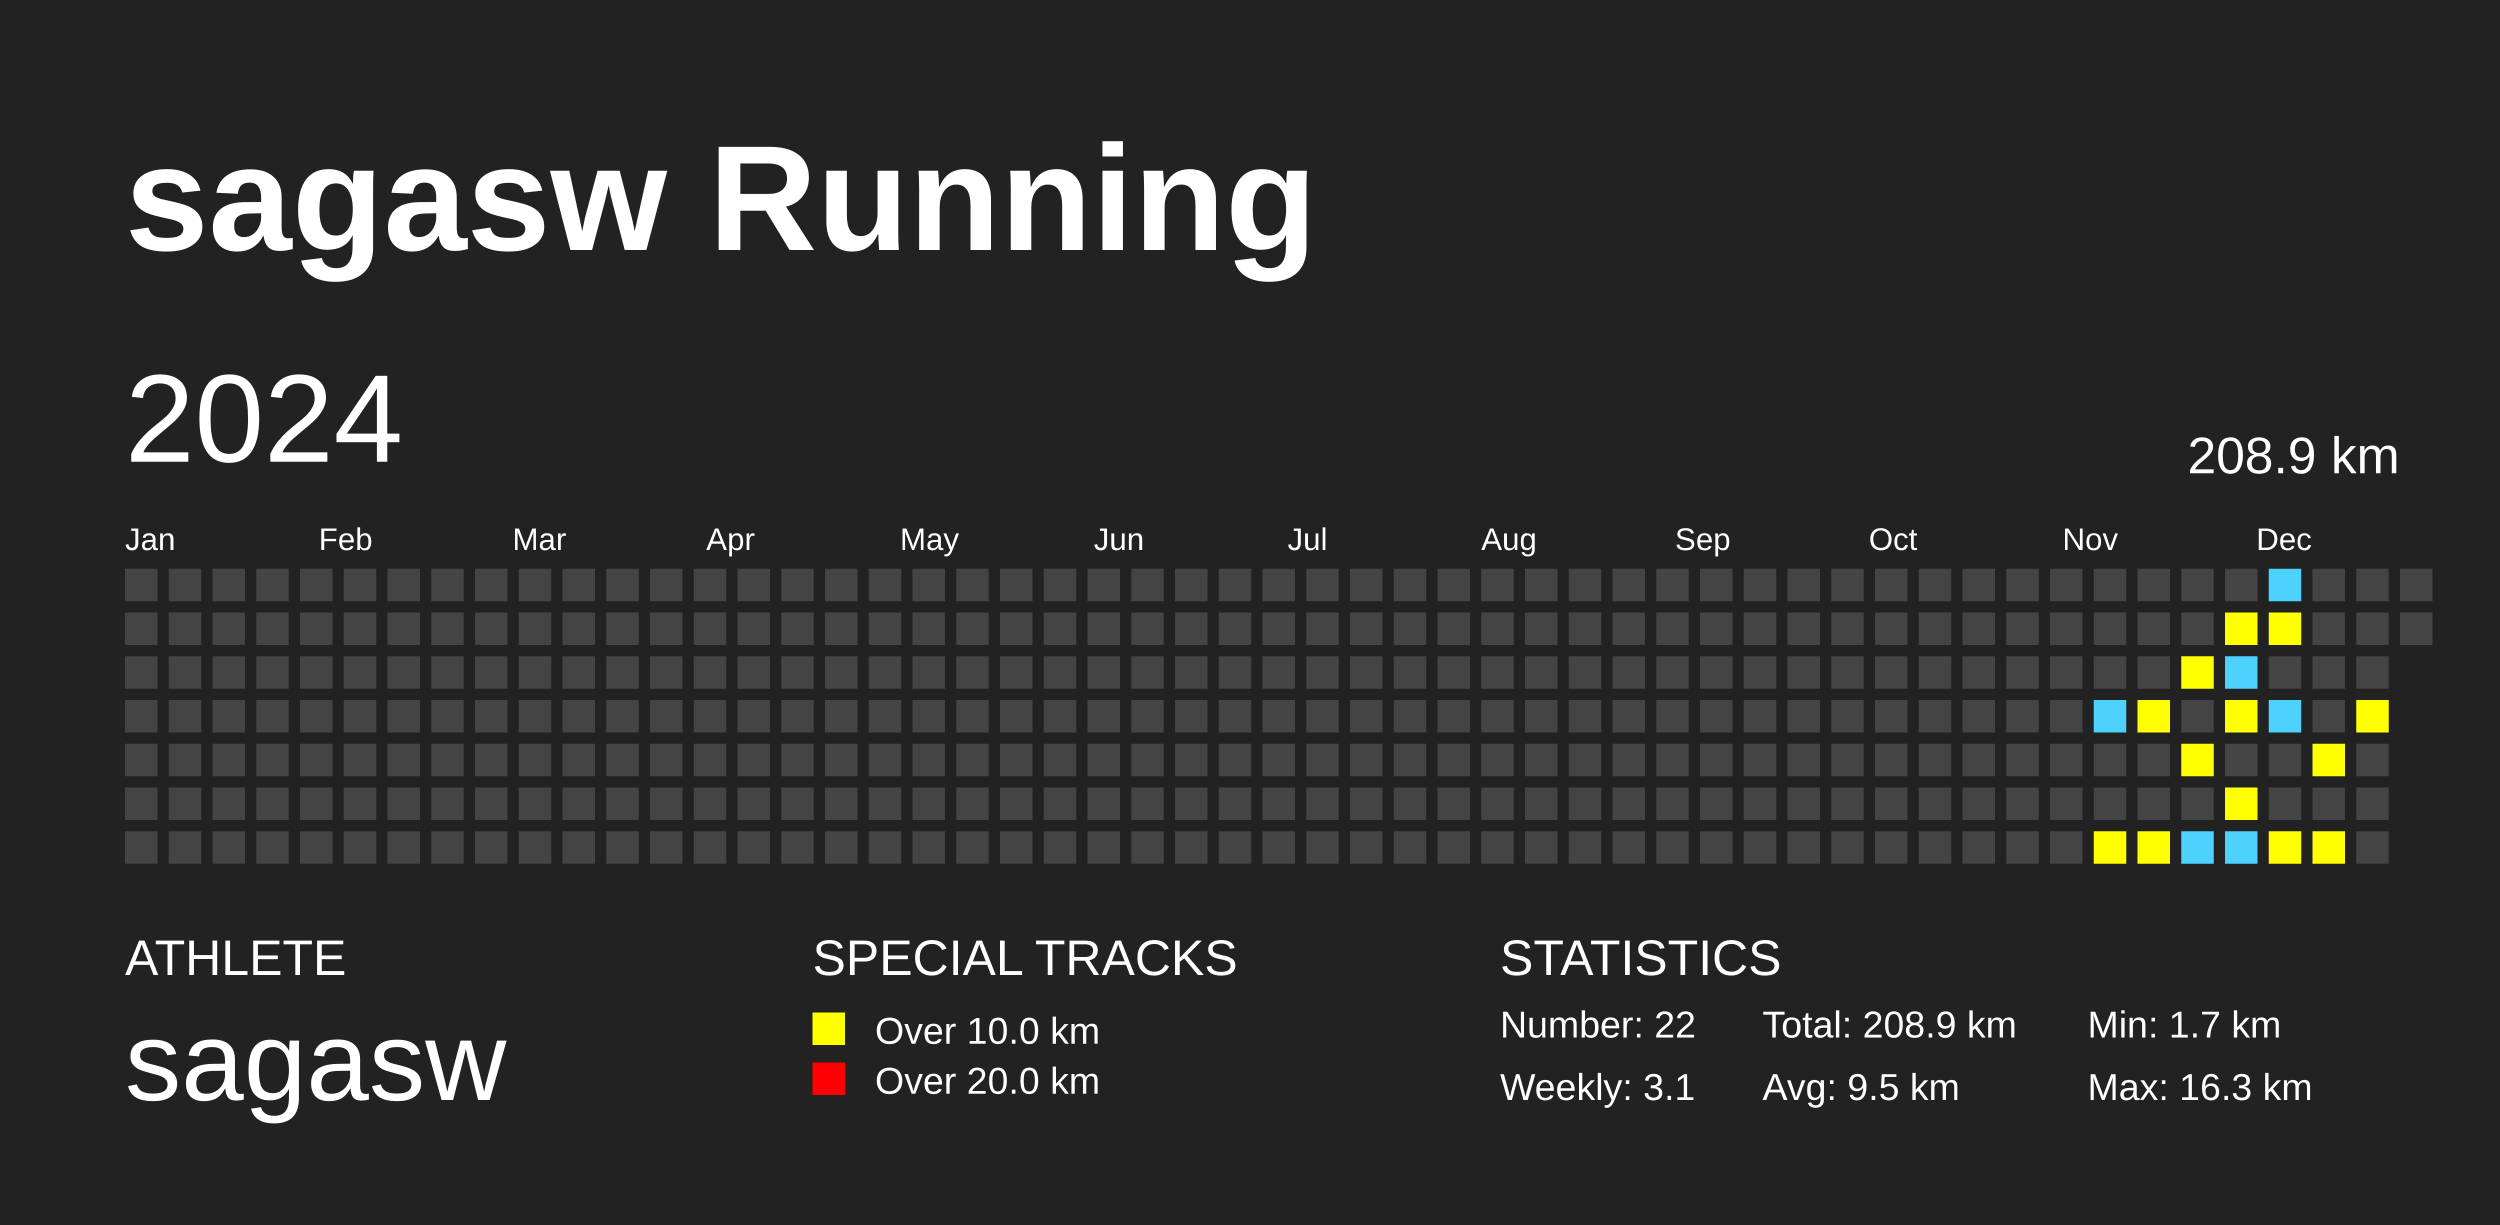
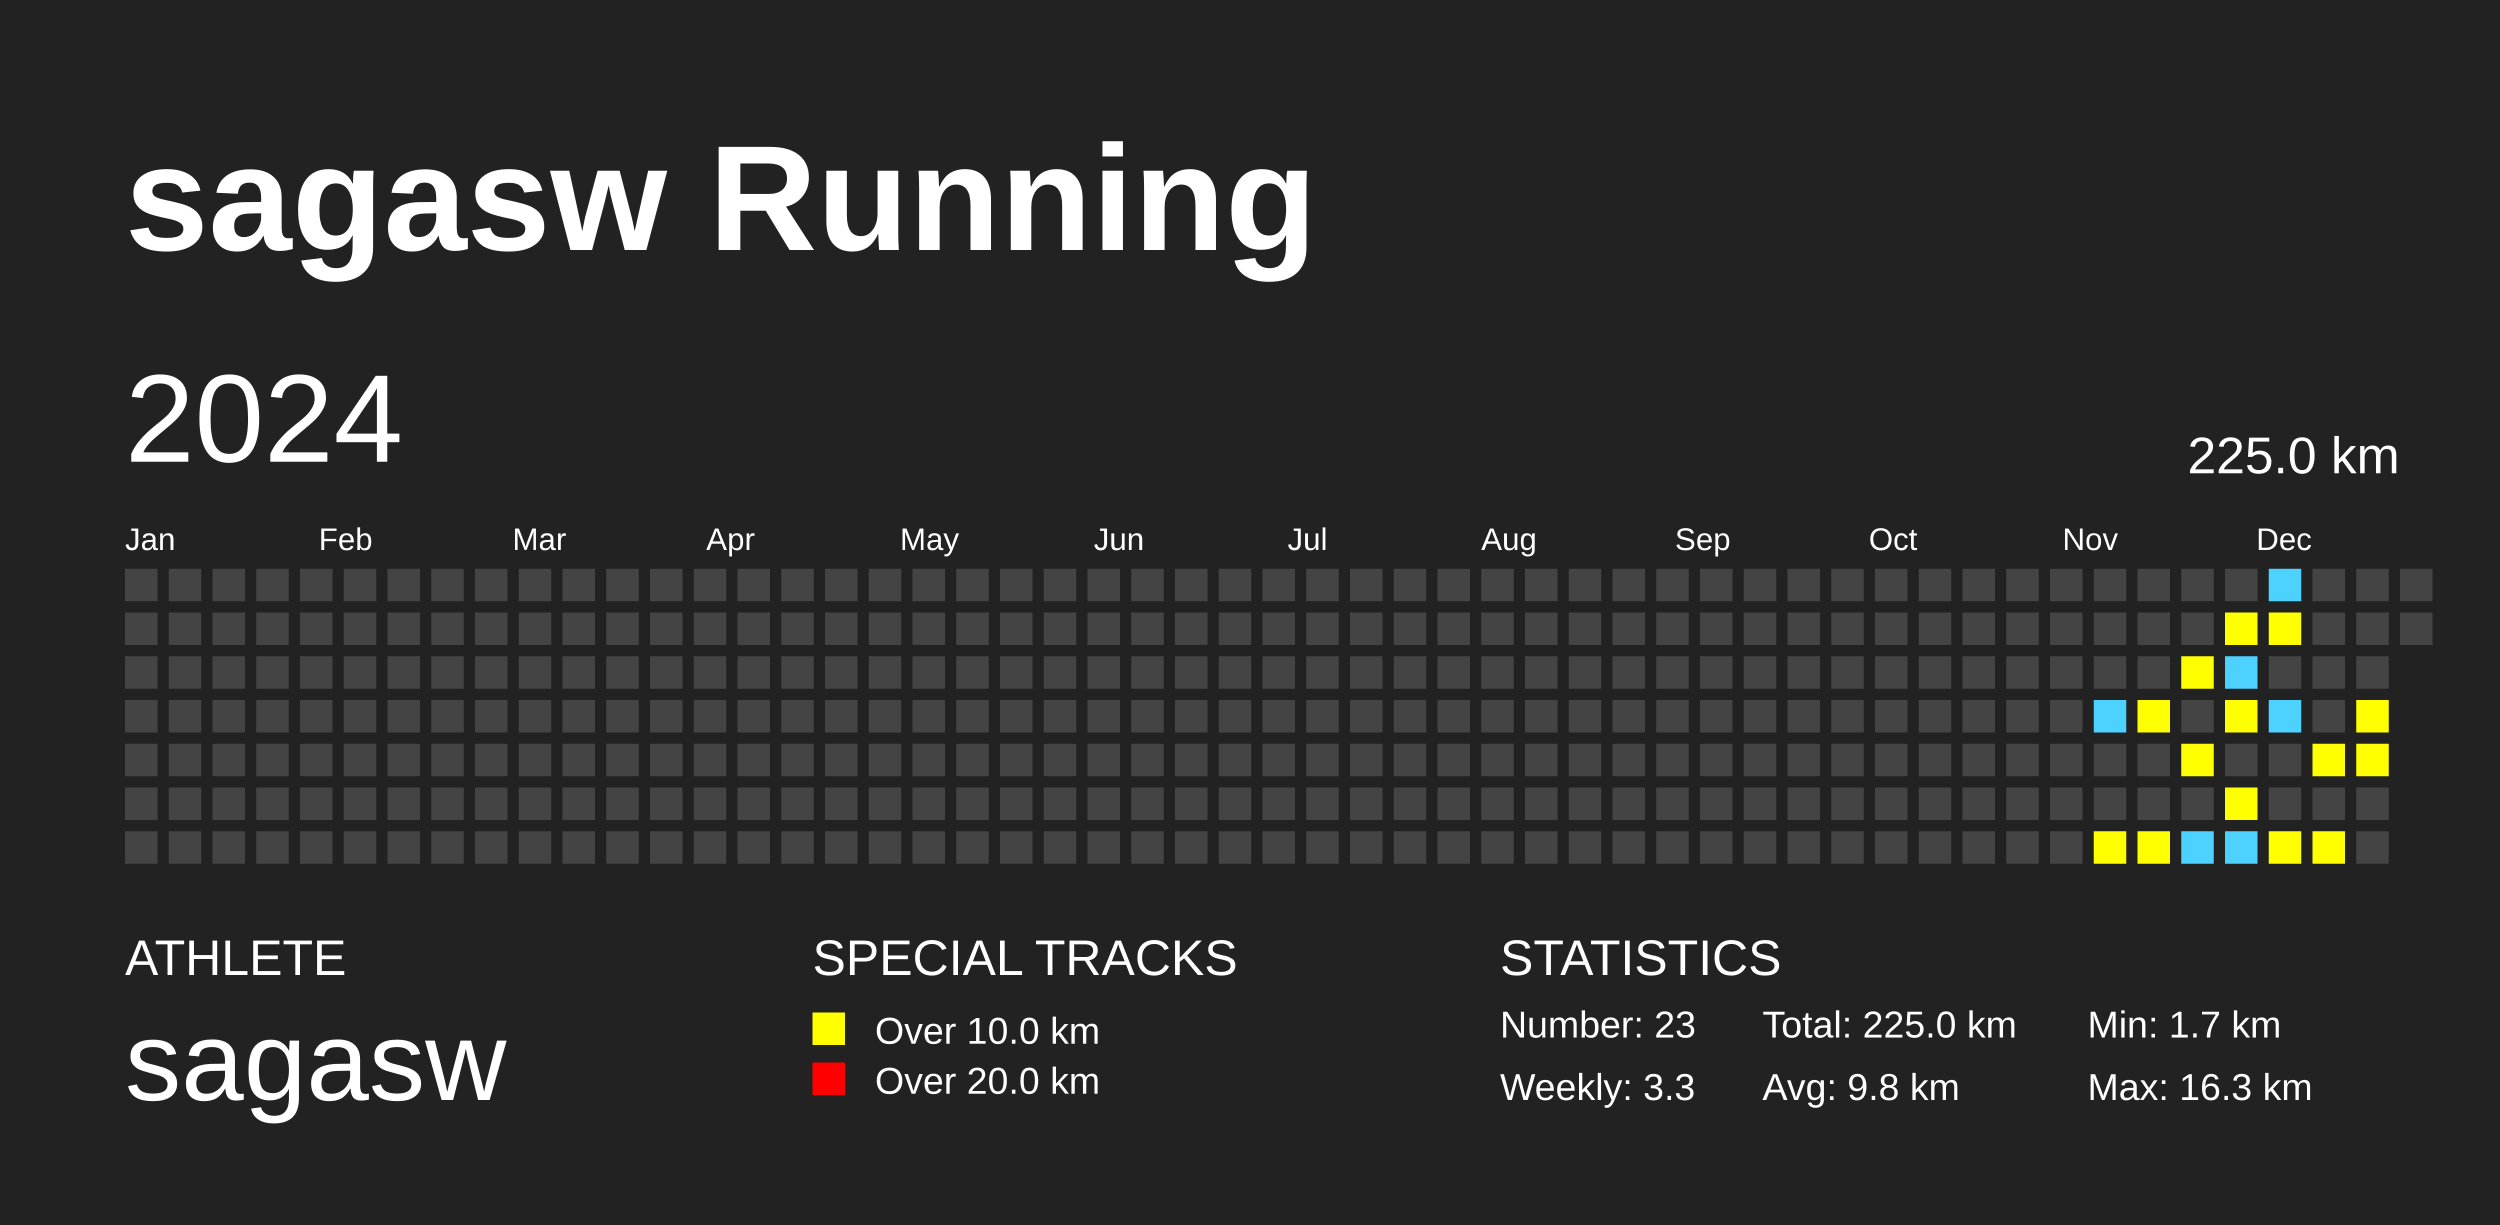
<svg xmlns="http://www.w3.org/2000/svg" baseProfile="full" height="98mm" version="1.1" viewBox="0,0,200,98" width="200mm">
  <defs />
  <rect fill="#222222" height="98" width="200" x="0" y="0" />
  <text fill="#FFFFFF" style="font-size:12px; font-family:Arial; font-weight:bold;" x="10" y="20">sagasw Running</text>
  <text fill="#FFFFFF" style="font-size:4px; font-family:Arial" x="10" y="78">ATHLETE</text>
  <text fill="#FFFFFF" style="font-size:9px; font-family:Arial" x="10" y="88">sagasw</text>
  <text fill="#FFFFFF" style="font-size:4px; font-family:Arial" x="65" y="78">SPECIAL TRACKS</text>
  <rect fill="yellow" height="2.6" width="2.6" x="65" y="81" />
  <text fill="#FFFFFF" style="font-size:3px; font-family:Arial" x="70" y="83.5">Over 10.0 km</text>
  <rect fill="red" height="2.6" width="2.6" x="65" y="85" />
  <text fill="#FFFFFF" style="font-size:3px; font-family:Arial" x="70" y="87.5">Over 20.0 km</text>
  <text fill="#FFFFFF" style="font-size:4px; font-family:Arial" x="120" y="78">STATISTICS</text>
-   <text fill="#FFFFFF" style="font-size:3px; font-family:Arial" x="120" y="83">Number: 22</text>
-   <text fill="#FFFFFF" style="font-size:3px; font-family:Arial" x="120" y="88">Weekly: 3.1</text>
-   <text fill="#FFFFFF" style="font-size:3px; font-family:Arial" x="141" y="83">Total: 208.9 km</text>
-   <text fill="#FFFFFF" style="font-size:3px; font-family:Arial" x="141" y="88">Avg: 9.5 km</text>
+   <text fill="#FFFFFF" style="font-size:3px; font-family:Arial" x="120" y="83">Number: 23</text>
+   <text fill="#FFFFFF" style="font-size:3px; font-family:Arial" x="120" y="88">Weekly: 3.3</text>
+   <text fill="#FFFFFF" style="font-size:3px; font-family:Arial" x="141" y="83">Total: 225.0 km</text>
+   <text fill="#FFFFFF" style="font-size:3px; font-family:Arial" x="141" y="88">Avg: 9.8 km</text>
  <text fill="#FFFFFF" style="font-size:3px; font-family:Arial" x="167" y="83">Min: 1.7 km</text>
  <text fill="#FFFFFF" style="font-size:3px; font-family:Arial" x="167" y="88">Max: 16.3 km</text>
  <text dominant-baseline="hanging" fill="#FFFFFF" style="font-size:10.0px; font-family:Arial;" x="10" y="30">2024</text>
-   <text dominant-baseline="hanging" fill="#FFFFFF" style="font-size:4.125px; font-family:Arial;" x="175" y="35">208.9 km</text>
+   <text dominant-baseline="hanging" fill="#FFFFFF" style="font-size:4.125px; font-family:Arial;" x="175" y="35">225.0 km</text>
  <text fill="#FFFFFF" style="font-size:2.5px; font-family:Arial" x="10.0" y="44">Jan</text>
  <text fill="#FFFFFF" style="font-size:2.5px; font-family:Arial" x="25.5" y="44">Feb</text>
  <text fill="#FFFFFF" style="font-size:2.5px; font-family:Arial" x="41.0" y="44">Mar</text>
  <text fill="#FFFFFF" style="font-size:2.5px; font-family:Arial" x="56.5" y="44">Apr</text>
  <text fill="#FFFFFF" style="font-size:2.5px; font-family:Arial" x="72.0" y="44">May</text>
  <text fill="#FFFFFF" style="font-size:2.5px; font-family:Arial" x="87.5" y="44">Jun</text>
  <text fill="#FFFFFF" style="font-size:2.5px; font-family:Arial" x="103.0" y="44">Jul</text>
  <text fill="#FFFFFF" style="font-size:2.5px; font-family:Arial" x="118.5" y="44">Aug</text>
  <text fill="#FFFFFF" style="font-size:2.5px; font-family:Arial" x="134.0" y="44">Sep</text>
  <text fill="#FFFFFF" style="font-size:2.5px; font-family:Arial" x="149.5" y="44">Oct</text>
  <text fill="#FFFFFF" style="font-size:2.5px; font-family:Arial" x="165.0" y="44">Nov</text>
  <text fill="#FFFFFF" style="font-size:2.5px; font-family:Arial" x="180.5" y="44">Dec</text>
  <rect fill="#444444" height="2.6" width="2.6" x="10.0" y="45.5" />
  <rect fill="#444444" height="2.6" width="2.6" x="10.0" y="49.0" />
  <rect fill="#444444" height="2.6" width="2.6" x="10.0" y="52.5" />
  <rect fill="#444444" height="2.6" width="2.6" x="10.0" y="56.0" />
  <rect fill="#444444" height="2.6" width="2.6" x="10.0" y="59.5" />
  <rect fill="#444444" height="2.6" width="2.6" x="10.0" y="63.0" />
  <rect fill="#444444" height="2.6" width="2.6" x="10.0" y="66.5" />
  <rect fill="#444444" height="2.6" width="2.6" x="13.5" y="45.5" />
  <rect fill="#444444" height="2.6" width="2.6" x="13.5" y="49.0" />
  <rect fill="#444444" height="2.6" width="2.6" x="13.5" y="52.5" />
  <rect fill="#444444" height="2.6" width="2.6" x="13.5" y="56.0" />
  <rect fill="#444444" height="2.6" width="2.6" x="13.5" y="59.5" />
  <rect fill="#444444" height="2.6" width="2.6" x="13.5" y="63.0" />
  <rect fill="#444444" height="2.6" width="2.6" x="13.5" y="66.5" />
  <rect fill="#444444" height="2.6" width="2.6" x="17.0" y="45.5" />
  <rect fill="#444444" height="2.6" width="2.6" x="17.0" y="49.0" />
  <rect fill="#444444" height="2.6" width="2.6" x="17.0" y="52.5" />
  <rect fill="#444444" height="2.6" width="2.6" x="17.0" y="56.0" />
  <rect fill="#444444" height="2.6" width="2.6" x="17.0" y="59.5" />
  <rect fill="#444444" height="2.6" width="2.6" x="17.0" y="63.0" />
  <rect fill="#444444" height="2.6" width="2.6" x="17.0" y="66.5" />
  <rect fill="#444444" height="2.6" width="2.6" x="20.5" y="45.5" />
  <rect fill="#444444" height="2.6" width="2.6" x="20.5" y="49.0" />
  <rect fill="#444444" height="2.6" width="2.6" x="20.5" y="52.5" />
  <rect fill="#444444" height="2.6" width="2.6" x="20.5" y="56.0" />
  <rect fill="#444444" height="2.6" width="2.6" x="20.5" y="59.5" />
  <rect fill="#444444" height="2.6" width="2.6" x="20.5" y="63.0" />
  <rect fill="#444444" height="2.6" width="2.6" x="20.5" y="66.5" />
  <rect fill="#444444" height="2.6" width="2.6" x="24.0" y="45.5" />
  <rect fill="#444444" height="2.6" width="2.6" x="24.0" y="49.0" />
  <rect fill="#444444" height="2.6" width="2.6" x="24.0" y="52.5" />
  <rect fill="#444444" height="2.6" width="2.6" x="24.0" y="56.0" />
  <rect fill="#444444" height="2.6" width="2.6" x="24.0" y="59.5" />
  <rect fill="#444444" height="2.6" width="2.6" x="24.0" y="63.0" />
  <rect fill="#444444" height="2.6" width="2.6" x="24.0" y="66.5" />
  <rect fill="#444444" height="2.6" width="2.6" x="27.5" y="45.5" />
  <rect fill="#444444" height="2.6" width="2.6" x="27.5" y="49.0" />
  <rect fill="#444444" height="2.6" width="2.6" x="27.5" y="52.5" />
  <rect fill="#444444" height="2.6" width="2.6" x="27.5" y="56.0" />
  <rect fill="#444444" height="2.6" width="2.6" x="27.5" y="59.5" />
  <rect fill="#444444" height="2.6" width="2.6" x="27.5" y="63.0" />
  <rect fill="#444444" height="2.6" width="2.6" x="27.5" y="66.5" />
  <rect fill="#444444" height="2.6" width="2.6" x="31.0" y="45.5" />
  <rect fill="#444444" height="2.6" width="2.6" x="31.0" y="49.0" />
  <rect fill="#444444" height="2.6" width="2.6" x="31.0" y="52.5" />
  <rect fill="#444444" height="2.6" width="2.6" x="31.0" y="56.0" />
  <rect fill="#444444" height="2.6" width="2.6" x="31.0" y="59.5" />
  <rect fill="#444444" height="2.6" width="2.6" x="31.0" y="63.0" />
  <rect fill="#444444" height="2.6" width="2.6" x="31.0" y="66.5" />
  <rect fill="#444444" height="2.6" width="2.6" x="34.5" y="45.5" />
  <rect fill="#444444" height="2.6" width="2.6" x="34.5" y="49.0" />
  <rect fill="#444444" height="2.6" width="2.6" x="34.5" y="52.5" />
  <rect fill="#444444" height="2.6" width="2.6" x="34.5" y="56.0" />
  <rect fill="#444444" height="2.6" width="2.6" x="34.5" y="59.5" />
  <rect fill="#444444" height="2.6" width="2.6" x="34.5" y="63.0" />
  <rect fill="#444444" height="2.6" width="2.6" x="34.5" y="66.5" />
  <rect fill="#444444" height="2.6" width="2.6" x="38.0" y="45.5" />
  <rect fill="#444444" height="2.6" width="2.6" x="38.0" y="49.0" />
  <rect fill="#444444" height="2.6" width="2.6" x="38.0" y="52.5" />
  <rect fill="#444444" height="2.6" width="2.6" x="38.0" y="56.0" />
  <rect fill="#444444" height="2.6" width="2.6" x="38.0" y="59.5" />
  <rect fill="#444444" height="2.6" width="2.6" x="38.0" y="63.0" />
  <rect fill="#444444" height="2.6" width="2.6" x="38.0" y="66.5" />
  <rect fill="#444444" height="2.6" width="2.6" x="41.5" y="45.5" />
  <rect fill="#444444" height="2.6" width="2.6" x="41.5" y="49.0" />
  <rect fill="#444444" height="2.6" width="2.6" x="41.5" y="52.5" />
  <rect fill="#444444" height="2.6" width="2.6" x="41.5" y="56.0" />
  <rect fill="#444444" height="2.6" width="2.6" x="41.5" y="59.5" />
  <rect fill="#444444" height="2.6" width="2.6" x="41.5" y="63.0" />
  <rect fill="#444444" height="2.6" width="2.6" x="41.5" y="66.5" />
  <rect fill="#444444" height="2.6" width="2.6" x="45.0" y="45.5" />
  <rect fill="#444444" height="2.6" width="2.6" x="45.0" y="49.0" />
  <rect fill="#444444" height="2.6" width="2.6" x="45.0" y="52.5" />
  <rect fill="#444444" height="2.6" width="2.6" x="45.0" y="56.0" />
  <rect fill="#444444" height="2.6" width="2.6" x="45.0" y="59.5" />
  <rect fill="#444444" height="2.6" width="2.6" x="45.0" y="63.0" />
  <rect fill="#444444" height="2.6" width="2.6" x="45.0" y="66.5" />
  <rect fill="#444444" height="2.6" width="2.6" x="48.5" y="45.5" />
  <rect fill="#444444" height="2.6" width="2.6" x="48.5" y="49.0" />
  <rect fill="#444444" height="2.6" width="2.6" x="48.5" y="52.5" />
  <rect fill="#444444" height="2.6" width="2.6" x="48.5" y="56.0" />
  <rect fill="#444444" height="2.6" width="2.6" x="48.5" y="59.5" />
  <rect fill="#444444" height="2.6" width="2.6" x="48.5" y="63.0" />
  <rect fill="#444444" height="2.6" width="2.6" x="48.5" y="66.5" />
  <rect fill="#444444" height="2.6" width="2.6" x="52.0" y="45.5" />
  <rect fill="#444444" height="2.6" width="2.6" x="52.0" y="49.0" />
  <rect fill="#444444" height="2.6" width="2.6" x="52.0" y="52.5" />
  <rect fill="#444444" height="2.6" width="2.6" x="52.0" y="56.0" />
  <rect fill="#444444" height="2.6" width="2.6" x="52.0" y="59.5" />
  <rect fill="#444444" height="2.6" width="2.6" x="52.0" y="63.0" />
  <rect fill="#444444" height="2.6" width="2.6" x="52.0" y="66.5" />
  <rect fill="#444444" height="2.6" width="2.6" x="55.5" y="45.5" />
  <rect fill="#444444" height="2.6" width="2.6" x="55.5" y="49.0" />
  <rect fill="#444444" height="2.6" width="2.6" x="55.5" y="52.5" />
  <rect fill="#444444" height="2.6" width="2.6" x="55.5" y="56.0" />
  <rect fill="#444444" height="2.6" width="2.6" x="55.5" y="59.5" />
  <rect fill="#444444" height="2.6" width="2.6" x="55.5" y="63.0" />
  <rect fill="#444444" height="2.6" width="2.6" x="55.5" y="66.5" />
  <rect fill="#444444" height="2.6" width="2.6" x="59.0" y="45.5" />
  <rect fill="#444444" height="2.6" width="2.6" x="59.0" y="49.0" />
  <rect fill="#444444" height="2.6" width="2.6" x="59.0" y="52.5" />
  <rect fill="#444444" height="2.6" width="2.6" x="59.0" y="56.0" />
  <rect fill="#444444" height="2.6" width="2.6" x="59.0" y="59.5" />
  <rect fill="#444444" height="2.6" width="2.6" x="59.0" y="63.0" />
  <rect fill="#444444" height="2.6" width="2.6" x="59.0" y="66.5" />
  <rect fill="#444444" height="2.6" width="2.6" x="62.5" y="45.5" />
  <rect fill="#444444" height="2.6" width="2.6" x="62.5" y="49.0" />
  <rect fill="#444444" height="2.6" width="2.6" x="62.5" y="52.5" />
  <rect fill="#444444" height="2.6" width="2.6" x="62.5" y="56.0" />
  <rect fill="#444444" height="2.6" width="2.6" x="62.5" y="59.5" />
  <rect fill="#444444" height="2.6" width="2.6" x="62.5" y="63.0" />
  <rect fill="#444444" height="2.6" width="2.6" x="62.5" y="66.5" />
  <rect fill="#444444" height="2.6" width="2.6" x="66.0" y="45.5" />
  <rect fill="#444444" height="2.6" width="2.6" x="66.0" y="49.0" />
  <rect fill="#444444" height="2.6" width="2.6" x="66.0" y="52.5" />
  <rect fill="#444444" height="2.6" width="2.6" x="66.0" y="56.0" />
  <rect fill="#444444" height="2.6" width="2.6" x="66.0" y="59.5" />
  <rect fill="#444444" height="2.6" width="2.6" x="66.0" y="63.0" />
  <rect fill="#444444" height="2.6" width="2.6" x="66.0" y="66.5" />
  <rect fill="#444444" height="2.6" width="2.6" x="69.5" y="45.5" />
  <rect fill="#444444" height="2.6" width="2.6" x="69.5" y="49.0" />
  <rect fill="#444444" height="2.6" width="2.6" x="69.5" y="52.5" />
  <rect fill="#444444" height="2.6" width="2.6" x="69.5" y="56.0" />
  <rect fill="#444444" height="2.6" width="2.6" x="69.5" y="59.5" />
  <rect fill="#444444" height="2.6" width="2.6" x="69.5" y="63.0" />
  <rect fill="#444444" height="2.6" width="2.6" x="69.5" y="66.5" />
  <rect fill="#444444" height="2.6" width="2.6" x="73.0" y="45.5" />
  <rect fill="#444444" height="2.6" width="2.6" x="73.0" y="49.0" />
  <rect fill="#444444" height="2.6" width="2.6" x="73.0" y="52.5" />
  <rect fill="#444444" height="2.6" width="2.6" x="73.0" y="56.0" />
  <rect fill="#444444" height="2.6" width="2.6" x="73.0" y="59.5" />
  <rect fill="#444444" height="2.6" width="2.6" x="73.0" y="63.0" />
  <rect fill="#444444" height="2.6" width="2.6" x="73.0" y="66.5" />
  <rect fill="#444444" height="2.6" width="2.6" x="76.5" y="45.5" />
  <rect fill="#444444" height="2.6" width="2.6" x="76.5" y="49.0" />
  <rect fill="#444444" height="2.6" width="2.6" x="76.5" y="52.5" />
  <rect fill="#444444" height="2.6" width="2.6" x="76.5" y="56.0" />
  <rect fill="#444444" height="2.6" width="2.6" x="76.5" y="59.5" />
  <rect fill="#444444" height="2.6" width="2.6" x="76.5" y="63.0" />
  <rect fill="#444444" height="2.6" width="2.6" x="76.5" y="66.5" />
  <rect fill="#444444" height="2.6" width="2.6" x="80.0" y="45.5" />
  <rect fill="#444444" height="2.6" width="2.6" x="80.0" y="49.0" />
  <rect fill="#444444" height="2.6" width="2.6" x="80.0" y="52.5" />
  <rect fill="#444444" height="2.6" width="2.6" x="80.0" y="56.0" />
  <rect fill="#444444" height="2.6" width="2.6" x="80.0" y="59.5" />
  <rect fill="#444444" height="2.6" width="2.6" x="80.0" y="63.0" />
  <rect fill="#444444" height="2.6" width="2.6" x="80.0" y="66.5" />
  <rect fill="#444444" height="2.6" width="2.6" x="83.5" y="45.5" />
  <rect fill="#444444" height="2.6" width="2.6" x="83.5" y="49.0" />
  <rect fill="#444444" height="2.6" width="2.6" x="83.5" y="52.5" />
  <rect fill="#444444" height="2.6" width="2.6" x="83.5" y="56.0" />
  <rect fill="#444444" height="2.6" width="2.6" x="83.5" y="59.5" />
  <rect fill="#444444" height="2.6" width="2.6" x="83.5" y="63.0" />
  <rect fill="#444444" height="2.6" width="2.6" x="83.5" y="66.5" />
  <rect fill="#444444" height="2.6" width="2.6" x="87.0" y="45.5" />
  <rect fill="#444444" height="2.6" width="2.6" x="87.0" y="49.0" />
  <rect fill="#444444" height="2.6" width="2.6" x="87.0" y="52.5" />
  <rect fill="#444444" height="2.6" width="2.6" x="87.0" y="56.0" />
  <rect fill="#444444" height="2.6" width="2.6" x="87.0" y="59.5" />
  <rect fill="#444444" height="2.6" width="2.6" x="87.0" y="63.0" />
  <rect fill="#444444" height="2.6" width="2.6" x="87.0" y="66.5" />
  <rect fill="#444444" height="2.6" width="2.6" x="90.5" y="45.5" />
  <rect fill="#444444" height="2.6" width="2.6" x="90.5" y="49.0" />
  <rect fill="#444444" height="2.6" width="2.6" x="90.5" y="52.5" />
  <rect fill="#444444" height="2.6" width="2.6" x="90.5" y="56.0" />
  <rect fill="#444444" height="2.6" width="2.6" x="90.5" y="59.5" />
  <rect fill="#444444" height="2.6" width="2.6" x="90.5" y="63.0" />
  <rect fill="#444444" height="2.6" width="2.6" x="90.5" y="66.5" />
  <rect fill="#444444" height="2.6" width="2.6" x="94.0" y="45.5" />
  <rect fill="#444444" height="2.6" width="2.6" x="94.0" y="49.0" />
  <rect fill="#444444" height="2.6" width="2.6" x="94.0" y="52.5" />
  <rect fill="#444444" height="2.6" width="2.6" x="94.0" y="56.0" />
  <rect fill="#444444" height="2.6" width="2.6" x="94.0" y="59.5" />
  <rect fill="#444444" height="2.6" width="2.6" x="94.0" y="63.0" />
  <rect fill="#444444" height="2.6" width="2.6" x="94.0" y="66.5" />
  <rect fill="#444444" height="2.6" width="2.6" x="97.5" y="45.5" />
  <rect fill="#444444" height="2.6" width="2.6" x="97.5" y="49.0" />
  <rect fill="#444444" height="2.6" width="2.6" x="97.5" y="52.5" />
  <rect fill="#444444" height="2.6" width="2.6" x="97.5" y="56.0" />
  <rect fill="#444444" height="2.6" width="2.6" x="97.5" y="59.5" />
  <rect fill="#444444" height="2.6" width="2.6" x="97.5" y="63.0" />
  <rect fill="#444444" height="2.6" width="2.6" x="97.5" y="66.5" />
  <rect fill="#444444" height="2.6" width="2.6" x="101.0" y="45.5" />
  <rect fill="#444444" height="2.6" width="2.6" x="101.0" y="49.0" />
  <rect fill="#444444" height="2.6" width="2.6" x="101.0" y="52.5" />
  <rect fill="#444444" height="2.6" width="2.6" x="101.0" y="56.0" />
  <rect fill="#444444" height="2.6" width="2.6" x="101.0" y="59.5" />
  <rect fill="#444444" height="2.6" width="2.6" x="101.0" y="63.0" />
  <rect fill="#444444" height="2.6" width="2.6" x="101.0" y="66.5" />
  <rect fill="#444444" height="2.6" width="2.6" x="104.5" y="45.5" />
  <rect fill="#444444" height="2.6" width="2.6" x="104.5" y="49.0" />
  <rect fill="#444444" height="2.6" width="2.6" x="104.5" y="52.5" />
  <rect fill="#444444" height="2.6" width="2.6" x="104.5" y="56.0" />
  <rect fill="#444444" height="2.6" width="2.6" x="104.5" y="59.5" />
  <rect fill="#444444" height="2.6" width="2.6" x="104.5" y="63.0" />
  <rect fill="#444444" height="2.6" width="2.6" x="104.5" y="66.5" />
  <rect fill="#444444" height="2.6" width="2.6" x="108.0" y="45.5" />
  <rect fill="#444444" height="2.6" width="2.6" x="108.0" y="49.0" />
  <rect fill="#444444" height="2.6" width="2.6" x="108.0" y="52.5" />
  <rect fill="#444444" height="2.6" width="2.6" x="108.0" y="56.0" />
  <rect fill="#444444" height="2.6" width="2.6" x="108.0" y="59.5" />
  <rect fill="#444444" height="2.6" width="2.6" x="108.0" y="63.0" />
  <rect fill="#444444" height="2.6" width="2.6" x="108.0" y="66.5" />
  <rect fill="#444444" height="2.6" width="2.6" x="111.5" y="45.5" />
  <rect fill="#444444" height="2.6" width="2.6" x="111.5" y="49.0" />
  <rect fill="#444444" height="2.6" width="2.6" x="111.5" y="52.5" />
  <rect fill="#444444" height="2.6" width="2.6" x="111.5" y="56.0" />
  <rect fill="#444444" height="2.6" width="2.6" x="111.5" y="59.5" />
  <rect fill="#444444" height="2.6" width="2.6" x="111.5" y="63.0" />
  <rect fill="#444444" height="2.6" width="2.6" x="111.5" y="66.5" />
  <rect fill="#444444" height="2.6" width="2.6" x="115.0" y="45.5" />
  <rect fill="#444444" height="2.6" width="2.6" x="115.0" y="49.0" />
  <rect fill="#444444" height="2.6" width="2.6" x="115.0" y="52.5" />
  <rect fill="#444444" height="2.6" width="2.6" x="115.0" y="56.0" />
  <rect fill="#444444" height="2.6" width="2.6" x="115.0" y="59.5" />
  <rect fill="#444444" height="2.6" width="2.6" x="115.0" y="63.0" />
  <rect fill="#444444" height="2.6" width="2.6" x="115.0" y="66.5" />
  <rect fill="#444444" height="2.6" width="2.6" x="118.5" y="45.5" />
  <rect fill="#444444" height="2.6" width="2.6" x="118.5" y="49.0" />
  <rect fill="#444444" height="2.6" width="2.6" x="118.5" y="52.5" />
  <rect fill="#444444" height="2.6" width="2.6" x="118.5" y="56.0" />
  <rect fill="#444444" height="2.6" width="2.6" x="118.5" y="59.5" />
  <rect fill="#444444" height="2.6" width="2.6" x="118.5" y="63.0" />
  <rect fill="#444444" height="2.6" width="2.6" x="118.5" y="66.5" />
  <rect fill="#444444" height="2.6" width="2.6" x="122.0" y="45.5" />
  <rect fill="#444444" height="2.6" width="2.6" x="122.0" y="49.0" />
  <rect fill="#444444" height="2.6" width="2.6" x="122.0" y="52.5" />
  <rect fill="#444444" height="2.6" width="2.6" x="122.0" y="56.0" />
  <rect fill="#444444" height="2.6" width="2.6" x="122.0" y="59.5" />
  <rect fill="#444444" height="2.6" width="2.6" x="122.0" y="63.0" />
  <rect fill="#444444" height="2.6" width="2.6" x="122.0" y="66.5" />
  <rect fill="#444444" height="2.6" width="2.6" x="125.5" y="45.5" />
  <rect fill="#444444" height="2.6" width="2.6" x="125.5" y="49.0" />
  <rect fill="#444444" height="2.6" width="2.6" x="125.5" y="52.5" />
  <rect fill="#444444" height="2.6" width="2.6" x="125.5" y="56.0" />
  <rect fill="#444444" height="2.6" width="2.6" x="125.5" y="59.5" />
  <rect fill="#444444" height="2.6" width="2.6" x="125.5" y="63.0" />
  <rect fill="#444444" height="2.6" width="2.6" x="125.5" y="66.5" />
  <rect fill="#444444" height="2.6" width="2.6" x="129.0" y="45.5" />
  <rect fill="#444444" height="2.6" width="2.6" x="129.0" y="49.0" />
  <rect fill="#444444" height="2.6" width="2.6" x="129.0" y="52.5" />
  <rect fill="#444444" height="2.6" width="2.6" x="129.0" y="56.0" />
  <rect fill="#444444" height="2.6" width="2.6" x="129.0" y="59.5" />
  <rect fill="#444444" height="2.6" width="2.6" x="129.0" y="63.0" />
  <rect fill="#444444" height="2.6" width="2.6" x="129.0" y="66.5" />
  <rect fill="#444444" height="2.6" width="2.6" x="132.5" y="45.5" />
  <rect fill="#444444" height="2.6" width="2.6" x="132.5" y="49.0" />
  <rect fill="#444444" height="2.6" width="2.6" x="132.5" y="52.5" />
  <rect fill="#444444" height="2.6" width="2.6" x="132.5" y="56.0" />
  <rect fill="#444444" height="2.6" width="2.6" x="132.5" y="59.5" />
  <rect fill="#444444" height="2.6" width="2.6" x="132.5" y="63.0" />
  <rect fill="#444444" height="2.6" width="2.6" x="132.5" y="66.5" />
  <rect fill="#444444" height="2.6" width="2.6" x="136.0" y="45.5" />
  <rect fill="#444444" height="2.6" width="2.6" x="136.0" y="49.0" />
  <rect fill="#444444" height="2.6" width="2.6" x="136.0" y="52.5" />
  <rect fill="#444444" height="2.6" width="2.6" x="136.0" y="56.0" />
  <rect fill="#444444" height="2.6" width="2.6" x="136.0" y="59.5" />
  <rect fill="#444444" height="2.6" width="2.6" x="136.0" y="63.0" />
  <rect fill="#444444" height="2.6" width="2.6" x="136.0" y="66.5" />
  <rect fill="#444444" height="2.6" width="2.6" x="139.5" y="45.5" />
  <rect fill="#444444" height="2.6" width="2.6" x="139.5" y="49.0" />
  <rect fill="#444444" height="2.6" width="2.6" x="139.5" y="52.5" />
  <rect fill="#444444" height="2.6" width="2.6" x="139.5" y="56.0" />
  <rect fill="#444444" height="2.6" width="2.6" x="139.5" y="59.5" />
  <rect fill="#444444" height="2.6" width="2.6" x="139.5" y="63.0" />
  <rect fill="#444444" height="2.6" width="2.6" x="139.5" y="66.5" />
  <rect fill="#444444" height="2.6" width="2.6" x="143.0" y="45.5" />
  <rect fill="#444444" height="2.6" width="2.6" x="143.0" y="49.0" />
  <rect fill="#444444" height="2.6" width="2.6" x="143.0" y="52.5" />
  <rect fill="#444444" height="2.6" width="2.6" x="143.0" y="56.0" />
  <rect fill="#444444" height="2.6" width="2.6" x="143.0" y="59.5" />
  <rect fill="#444444" height="2.6" width="2.6" x="143.0" y="63.0" />
  <rect fill="#444444" height="2.6" width="2.6" x="143.0" y="66.5" />
  <rect fill="#444444" height="2.6" width="2.6" x="146.5" y="45.5" />
  <rect fill="#444444" height="2.6" width="2.6" x="146.5" y="49.0" />
  <rect fill="#444444" height="2.6" width="2.6" x="146.5" y="52.5" />
  <rect fill="#444444" height="2.6" width="2.6" x="146.5" y="56.0" />
  <rect fill="#444444" height="2.6" width="2.6" x="146.5" y="59.5" />
  <rect fill="#444444" height="2.6" width="2.6" x="146.5" y="63.0" />
  <rect fill="#444444" height="2.6" width="2.6" x="146.5" y="66.5" />
  <rect fill="#444444" height="2.6" width="2.6" x="150.0" y="45.5" />
  <rect fill="#444444" height="2.6" width="2.6" x="150.0" y="49.0" />
  <rect fill="#444444" height="2.6" width="2.6" x="150.0" y="52.5" />
  <rect fill="#444444" height="2.6" width="2.6" x="150.0" y="56.0" />
  <rect fill="#444444" height="2.6" width="2.6" x="150.0" y="59.5" />
  <rect fill="#444444" height="2.6" width="2.6" x="150.0" y="63.0" />
  <rect fill="#444444" height="2.6" width="2.6" x="150.0" y="66.5" />
  <rect fill="#444444" height="2.6" width="2.6" x="153.5" y="45.5" />
  <rect fill="#444444" height="2.6" width="2.6" x="153.5" y="49.0" />
  <rect fill="#444444" height="2.6" width="2.6" x="153.5" y="52.5" />
  <rect fill="#444444" height="2.6" width="2.6" x="153.5" y="56.0" />
  <rect fill="#444444" height="2.6" width="2.6" x="153.5" y="59.5" />
  <rect fill="#444444" height="2.6" width="2.6" x="153.5" y="63.0" />
  <rect fill="#444444" height="2.6" width="2.6" x="153.5" y="66.5" />
  <rect fill="#444444" height="2.6" width="2.6" x="157.0" y="45.5" />
  <rect fill="#444444" height="2.6" width="2.6" x="157.0" y="49.0" />
  <rect fill="#444444" height="2.6" width="2.6" x="157.0" y="52.5" />
  <rect fill="#444444" height="2.6" width="2.6" x="157.0" y="56.0" />
  <rect fill="#444444" height="2.6" width="2.6" x="157.0" y="59.5" />
  <rect fill="#444444" height="2.6" width="2.6" x="157.0" y="63.0" />
  <rect fill="#444444" height="2.6" width="2.6" x="157.0" y="66.5" />
  <rect fill="#444444" height="2.6" width="2.6" x="160.5" y="45.5" />
  <rect fill="#444444" height="2.6" width="2.6" x="160.5" y="49.0" />
  <rect fill="#444444" height="2.6" width="2.6" x="160.5" y="52.5" />
  <rect fill="#444444" height="2.6" width="2.6" x="160.5" y="56.0" />
  <rect fill="#444444" height="2.6" width="2.6" x="160.5" y="59.5" />
  <rect fill="#444444" height="2.6" width="2.6" x="160.5" y="63.0" />
  <rect fill="#444444" height="2.6" width="2.6" x="160.5" y="66.5" />
  <rect fill="#444444" height="2.6" width="2.6" x="164.0" y="45.5" />
  <rect fill="#444444" height="2.6" width="2.6" x="164.0" y="49.0" />
  <rect fill="#444444" height="2.6" width="2.6" x="164.0" y="52.5" />
  <rect fill="#444444" height="2.6" width="2.6" x="164.0" y="56.0" />
  <rect fill="#444444" height="2.6" width="2.6" x="164.0" y="59.5" />
  <rect fill="#444444" height="2.6" width="2.6" x="164.0" y="63.0" />
  <rect fill="#444444" height="2.6" width="2.6" x="164.0" y="66.5" />
  <rect fill="#444444" height="2.6" width="2.6" x="167.5" y="45.5" />
  <rect fill="#444444" height="2.6" width="2.6" x="167.5" y="49.0" />
  <rect fill="#444444" height="2.6" width="2.6" x="167.5" y="52.5" />
  <rect fill="#4DD2FF" height="2.6" width="2.6" x="167.5" y="56.0" />
  <rect fill="#444444" height="2.6" width="2.6" x="167.5" y="59.5" />
  <rect fill="#444444" height="2.6" width="2.6" x="167.5" y="63.0" />
  <rect fill="yellow" height="2.6" width="2.6" x="167.5" y="66.5" />
  <rect fill="#444444" height="2.6" width="2.6" x="171.0" y="45.5" />
  <rect fill="#444444" height="2.6" width="2.6" x="171.0" y="49.0" />
  <rect fill="#444444" height="2.6" width="2.6" x="171.0" y="52.5" />
  <rect fill="yellow" height="2.6" width="2.6" x="171.0" y="56.0" />
  <rect fill="#444444" height="2.6" width="2.6" x="171.0" y="59.5" />
  <rect fill="#444444" height="2.6" width="2.6" x="171.0" y="63.0" />
  <rect fill="yellow" height="2.6" width="2.6" x="171.0" y="66.5" />
  <rect fill="#444444" height="2.6" width="2.6" x="174.5" y="45.5" />
  <rect fill="#444444" height="2.6" width="2.6" x="174.5" y="49.0" />
  <rect fill="yellow" height="2.6" width="2.6" x="174.5" y="52.5" />
  <rect fill="#444444" height="2.6" width="2.6" x="174.5" y="56.0" />
  <rect fill="yellow" height="2.6" width="2.6" x="174.5" y="59.5" />
  <rect fill="#444444" height="2.6" width="2.6" x="174.5" y="63.0" />
  <rect fill="#4DD2FF" height="2.6" width="2.6" x="174.5" y="66.5" />
  <rect fill="#444444" height="2.6" width="2.6" x="178.0" y="45.5" />
  <rect fill="yellow" height="2.6" width="2.6" x="178.0" y="49.0" />
  <rect fill="#4DD2FF" height="2.6" width="2.6" x="178.0" y="52.5" />
  <rect fill="yellow" height="2.6" width="2.6" x="178.0" y="56.0" />
  <rect fill="#444444" height="2.6" width="2.6" x="178.0" y="59.5" />
  <rect fill="yellow" height="2.6" width="2.6" x="178.0" y="63.0" />
  <rect fill="#4DD2FF" height="2.6" width="2.6" x="178.0" y="66.5" />
  <rect fill="#4DD2FF" height="2.6" width="2.6" x="181.5" y="45.5" />
  <rect fill="yellow" height="2.6" width="2.6" x="181.5" y="49.0" />
  <rect fill="#444444" height="2.6" width="2.6" x="181.5" y="52.5" />
  <rect fill="#4DD2FF" height="2.6" width="2.6" x="181.5" y="56.0" />
  <rect fill="#444444" height="2.6" width="2.6" x="181.5" y="59.5" />
  <rect fill="#444444" height="2.6" width="2.6" x="181.5" y="63.0" />
  <rect fill="yellow" height="2.6" width="2.6" x="181.5" y="66.5" />
  <rect fill="#444444" height="2.6" width="2.6" x="185.0" y="45.5" />
  <rect fill="#444444" height="2.6" width="2.6" x="185.0" y="49.0" />
  <rect fill="#444444" height="2.6" width="2.6" x="185.0" y="52.5" />
  <rect fill="#444444" height="2.6" width="2.6" x="185.0" y="56.0" />
  <rect fill="yellow" height="2.6" width="2.6" x="185.0" y="59.5" />
  <rect fill="#444444" height="2.6" width="2.6" x="185.0" y="63.0" />
  <rect fill="yellow" height="2.6" width="2.6" x="185.0" y="66.5" />
  <rect fill="#444444" height="2.6" width="2.6" x="188.5" y="45.5" />
  <rect fill="#444444" height="2.6" width="2.6" x="188.5" y="49.0" />
  <rect fill="#444444" height="2.6" width="2.6" x="188.5" y="52.5" />
  <rect fill="yellow" height="2.6" width="2.6" x="188.5" y="56.0" />
-   <rect fill="#444444" height="2.6" width="2.6" x="188.5" y="59.5" />
+   <rect fill="yellow" height="2.6" width="2.6" x="188.5" y="59.5" />
  <rect fill="#444444" height="2.6" width="2.6" x="188.5" y="63.0" />
  <rect fill="#444444" height="2.6" width="2.6" x="188.5" y="66.5" />
  <rect fill="#444444" height="2.6" width="2.6" x="192.0" y="45.5" />
  <rect fill="#444444" height="2.6" width="2.6" x="192.0" y="49.0" />
</svg>
